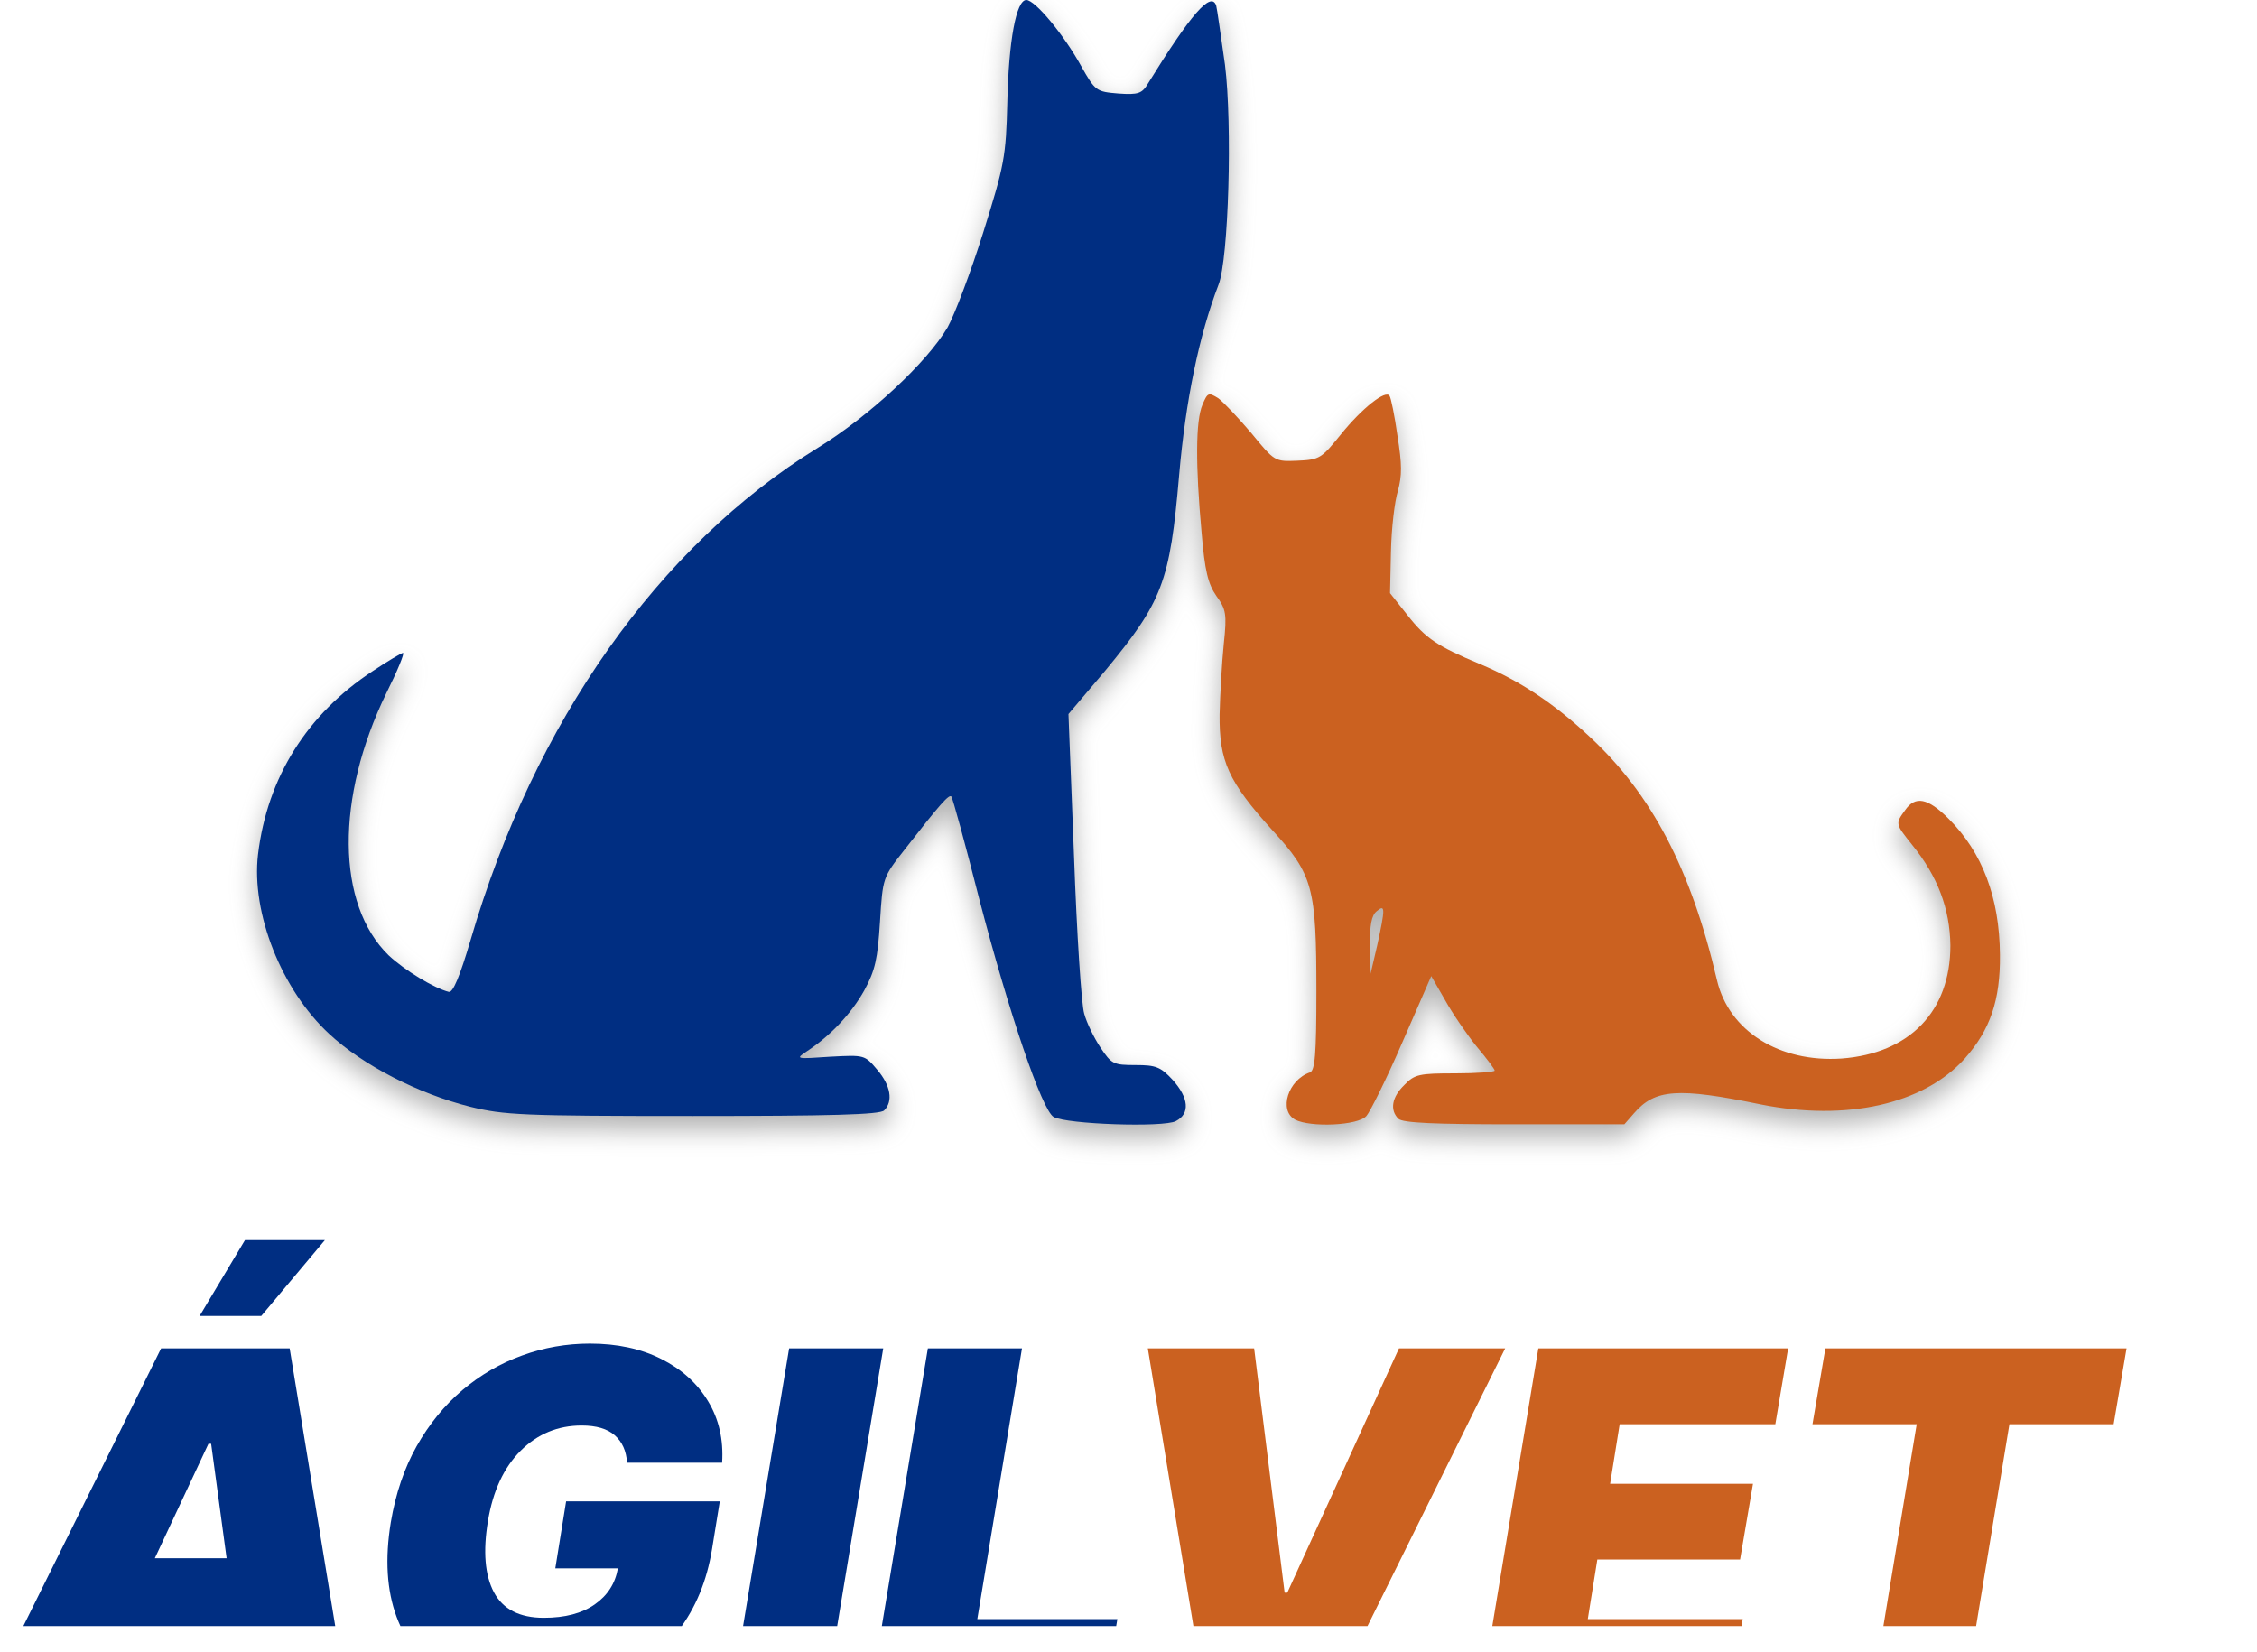
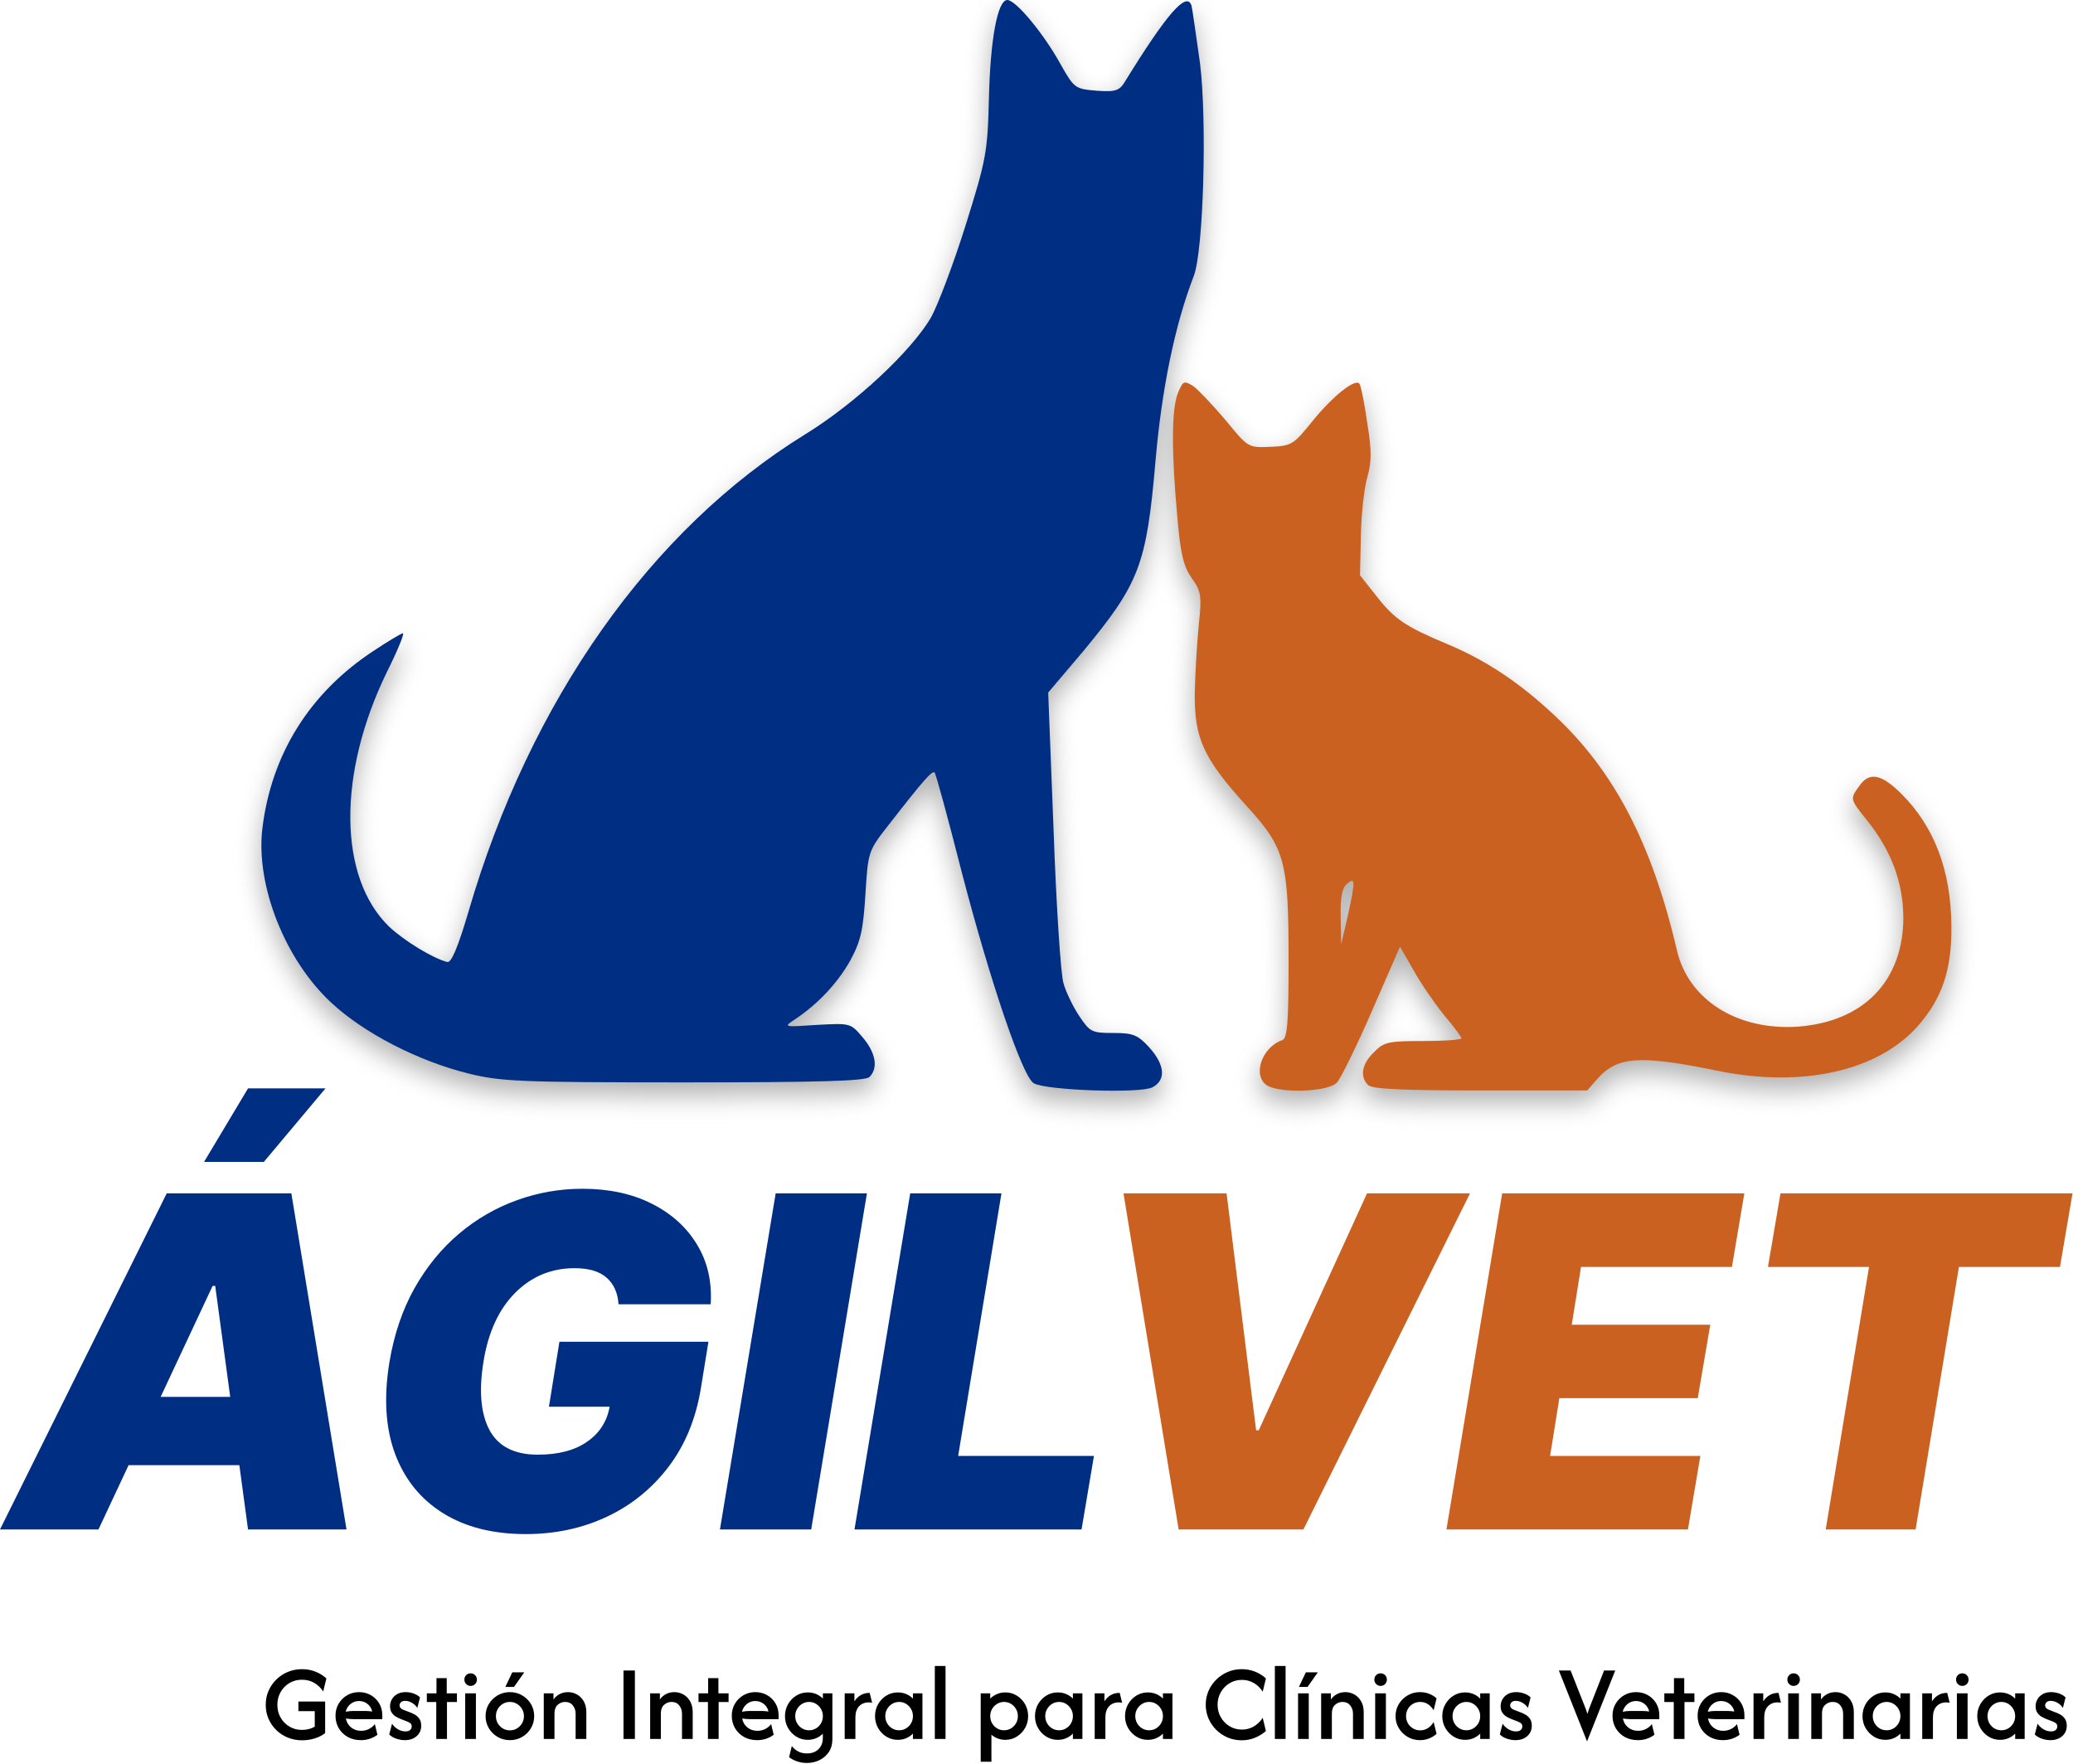
- <svg xmlns="http://www.w3.org/2000/svg" xmlns:xlink="http://www.w3.org/1999/xlink" width="360px" height="263.387px" viewBox="0 0 360 263.387" version="1.1">
+ <svg xmlns="http://www.w3.org/2000/svg" width="341px" height="290px" viewBox="0 0 341 290" version="1.1">
  <defs>
    <filter filterUnits="userSpaceOnUse" color-interpolation-filters="sRGB" id="filter_1">
      <feFlood flood-opacity="0" result="BackgroundImageFix" />
      <feColorMatrix in="SourceAlpha" type="matrix" values="0 0 0 0 0 0 0 0 0 0 0 0 0 0 0 0 0 0 128 0" />
      <feOffset dx="0" dy="2" />
      <feGaussianBlur stdDeviation="2" />
      <feColorMatrix type="matrix" values="0 0 0 0 0.392 0 0 0 0 0.392 0 0 0 0 0.392 0 0 0 0.498 0" />
      <feBlend mode="normal" in2="BackgroundImageFix" result="effect0_dropShadow" />
      <feBlend mode="normal" in="SourceGraphic" in2="effect0_dropShadow" result="shape" />
    </filter>
-     <path d="M0 0L360 0L360 81L0 81L0 0Z" id="path_1" />
-     <clipPath id="clip_1">
-       <use xlink:href="#path_1" clip-rule="evenodd" fill-rule="evenodd" />
-     </clipPath>
  </defs>
  <g id="Group">
    <g filter="url(#filter_1)">
-       <g id="Group" transform="translate(40.99994 0)">
+       <g id="Group" transform="translate(42.99994 0)">
        <path d="M152.987 0.886C153.134 1.403 153.725 5.688 154.39 10.341C155.572 19.796 154.981 41.291 153.356 45.428C150.254 53.479 148.111 63.895 147.077 75.787C145.6 92.924 144.418 95.953 135.185 107.106L129.423 113.902L130.31 136.579C130.753 148.989 131.491 160.29 131.935 161.694C132.304 163.097 133.486 165.535 134.52 167.086C136.293 169.745 136.588 169.893 140.134 169.893C143.384 169.893 144.123 170.188 146.043 172.257C148.629 175.138 148.85 177.649 146.56 178.831C144.64 179.865 129.128 179.348 127.059 178.166C125.213 177.132 119.894 161.472 115.167 143.301C112.951 134.585 110.957 127.272 110.735 127.05C110.366 126.681 108.962 128.232 103.274 135.545C99.803 139.977 99.803 139.977 99.359 147.068C98.99 152.904 98.621 154.75 96.848 158C94.78 161.694 91.456 165.239 87.615 167.751C85.842 168.933 85.99 168.933 91.382 168.563C96.922 168.268 96.922 168.268 98.916 170.632C101.058 173.143 101.502 175.655 100.024 177.132C99.359 177.797 91.53 178.018 69.517 178.018C42.334 178.018 39.38 177.871 33.987 176.541C25.714 174.473 16.85 169.893 11.532 164.944C3.924 157.927 -0.951 145.665 0.157 136.284C1.634 124.022 7.986 113.902 18.476 107.033C20.913 105.408 23.055 104.152 23.277 104.152C23.572 104.152 22.39 107.033 20.618 110.578C12.492 127.272 12.64 144.261 20.987 152.387C23.498 154.75 28.226 157.631 30.59 158.222C31.254 158.37 32.362 155.711 34.061 149.949C44.181 115.232 64.051 87.089 89.461 71.429C97.734 66.332 106.894 57.764 110.144 52.224C111.252 50.229 113.837 43.434 115.832 37.081C119.23 26.223 119.451 25.041 119.673 16.251C119.894 6.574 121.076 0 122.701 0C124.105 0 128.685 5.54 131.418 10.489C133.707 14.552 133.855 14.626 137.401 14.921C140.577 15.143 141.168 14.921 142.128 13.296C148.924 2.29 152.174 -1.477 152.987 0.886L152.987 0.886Z" id="Shape" fill="#002E82" stroke="none" />
-         <path d="M180.641 63.15C180.863 63.445 181.454 66.326 181.897 69.502C182.636 74.082 182.636 75.855 181.971 78.292C181.454 79.918 180.937 84.276 180.863 87.969L180.715 94.617L183.522 98.162C186.403 101.856 188.324 103.112 195.045 105.919C201.398 108.578 206.864 112.197 212.552 117.516C222.45 126.675 228.729 138.641 232.865 156.369C234.786 164.495 242.837 169.518 252.735 168.853C263.594 168.04 270.094 161.318 270.094 150.829C270.02 144.994 268.1 139.823 263.963 134.726C261.304 131.402 261.304 131.402 262.855 129.26C264.48 126.897 266.475 127.266 269.799 130.59C275.191 135.982 277.924 143.147 277.998 152.307C278.072 159.546 276.447 164.273 272.384 168.853C265.81 176.166 253.548 178.899 239.809 176.166C226.587 173.433 222.967 173.728 219.643 177.569L218.092 179.342L200.512 179.342C187.807 179.342 182.71 179.12 182.045 178.456C180.641 177.052 181.011 174.984 183.005 173.063C184.63 171.364 185.369 171.217 191.131 171.217C194.602 171.217 197.409 170.995 197.409 170.773C197.409 170.552 196.153 168.853 194.528 166.932C192.977 165.012 190.687 161.688 189.505 159.546L187.289 155.705L182.71 166.194C180.198 172.029 177.539 177.348 176.948 178.012C175.619 179.564 168.01 179.859 165.573 178.603C162.913 177.126 164.465 172.251 167.936 171.069C168.749 170.773 168.971 168.188 168.971 158.216C168.971 141.596 168.453 139.528 161.953 132.437C154.936 124.681 153.459 121.43 153.532 113.97C153.606 110.72 153.902 105.697 154.197 102.742C154.714 97.941 154.567 97.202 153.015 95.06C151.686 93.14 151.169 91.071 150.652 84.867C149.691 74.304 149.691 67.138 150.799 64.553C151.612 62.633 151.76 62.559 153.311 63.519C154.197 64.184 156.561 66.695 158.629 69.133C162.323 73.639 162.323 73.639 165.942 73.491C169.488 73.343 169.783 73.122 172.885 69.281C176.283 65.07 180.051 62.116 180.641 63.15L180.641 63.15ZM177.54 150.829L177.613 155.335L178.647 150.903C179.977 144.846 179.977 144.181 178.574 145.363C177.761 146.028 177.466 147.579 177.54 150.829L177.54 150.829Z" id="Shape" fill="#CB6120" fill-rule="evenodd" stroke="none" />
+         <path d="M180.641 63.15C180.863 63.445 181.454 66.326 181.897 69.502C182.636 74.082 182.636 75.855 181.971 78.292C181.454 79.917 180.937 84.275 180.863 87.969L180.715 94.617L183.522 98.162C186.403 101.856 188.324 103.111 195.045 105.918C201.398 108.578 206.864 112.197 212.552 117.515C222.45 126.675 228.729 138.641 232.865 156.369C234.786 164.495 242.837 169.518 252.735 168.853C263.594 168.04 270.094 161.318 270.094 150.829C270.02 144.994 268.1 139.823 263.963 134.726C261.304 131.402 261.304 131.402 262.855 129.26C264.48 126.897 266.475 127.266 269.799 130.59C275.191 135.982 277.924 143.147 277.998 152.307C278.072 159.546 276.447 164.273 272.384 168.853C265.81 176.166 253.548 178.899 239.809 176.166C226.587 173.432 222.967 173.728 219.643 177.569L218.092 179.342L200.512 179.342C187.807 179.342 182.71 179.12 182.045 178.455C180.641 177.052 181.011 174.984 183.005 173.063C184.63 171.364 185.369 171.216 191.131 171.216C194.602 171.216 197.409 170.995 197.409 170.773C197.409 170.552 196.153 168.853 194.528 166.932C192.977 165.012 190.687 161.688 189.505 159.546L187.289 155.705L182.71 166.194C180.198 172.029 177.539 177.347 176.948 178.012C175.619 179.563 168.01 179.859 165.573 178.603C162.913 177.126 164.465 172.251 167.936 171.069C168.749 170.773 168.971 168.188 168.971 158.216C168.971 141.596 168.453 139.528 161.953 132.437C154.936 124.681 153.459 121.43 153.532 113.97C153.606 110.72 153.902 105.697 154.197 102.742C154.714 97.941 154.567 97.202 153.015 95.06C151.686 93.139 151.169 91.071 150.652 84.866C149.691 74.303 149.691 67.138 150.799 64.553C151.612 62.633 151.76 62.559 153.311 63.519C154.197 64.184 156.561 66.695 158.629 69.133C162.323 73.639 162.323 73.639 165.942 73.491C169.488 73.343 169.783 73.122 172.885 69.281C176.283 65.07 180.051 62.115 180.641 63.15L180.641 63.15ZM177.54 150.829L177.613 155.335L178.647 150.903C179.977 144.846 179.977 144.181 178.574 145.363C177.761 146.028 177.466 147.579 177.54 150.829L177.54 150.829Z" id="Shape" fill="#CB6120" fill-rule="evenodd" stroke="none" />
      </g>
    </g>
-     <g id="ÁGILVET" clip-path="url(#clip_1)" transform="translate(0 178.3866)">
-       <g transform="translate(0, 18.35227)" id="ÁGIL-VET" fill="#002E82">
-         <path d="M14.473 73.625L-1.726 73.625L25.698 18.351L46.201 18.351L55.274 73.625L39.076 73.625L37.648 63.049L19.427 63.049L14.473 73.625ZM24.696 51.823L36.145 51.823L33.677 33.565L33.25 33.565L24.696 51.823ZM31.84 13.174L39.076 1.076L51.823 1.076L41.674 13.174L31.84 13.174ZM100.02 36.59Q99.834 33.77 98.053 32.211Q96.29 30.652 92.784 30.652Q87.087 30.652 83.042 34.679Q79.016 38.705 77.829 45.886Q76.622 53.159 78.775 57.241Q80.946 61.323 86.735 61.323Q91.819 61.323 94.862 59.19Q97.923 57.056 98.554 53.438L88.572 53.438L90.297 42.75L114.808 42.75L113.565 50.413Q112.322 57.965 108.24 63.327Q104.158 68.689 98.072 71.547Q92.004 74.386 84.749 74.386Q76.697 74.386 71.167 70.953Q65.638 67.52 63.263 61.193Q60.907 54.848 62.335 46.09Q63.486 39.243 66.454 33.955Q69.442 28.667 73.746 25.012Q78.07 21.356 83.284 19.482Q88.497 17.59 94.082 17.59Q100.614 17.59 105.475 20.039Q110.355 22.488 112.934 26.774Q115.532 31.042 115.179 36.59L100.02 36.59ZM140.879 18.351L131.713 73.625L116.702 73.625L125.868 18.351L140.879 18.351ZM138.833 73.625L147.999 18.351L163.01 18.351L155.885 61.527L178.225 61.527L176.184 73.625L138.833 73.625Z" />
-       </g>
-       <g transform="translate(175.642, 18.35227)" id="ÁGIL-VET" fill="#CB6120">
-         <path d="M24.399 18.351L29.261 57.315L29.688 57.315L47.5 18.351L64.44 18.351L37.035 73.625L16.514 73.625L7.44 18.351L24.399 18.351ZM60.566 73.625L69.732 18.351L109.569 18.351L107.528 30.448L82.702 30.448L81.18 39.948L103.965 39.948L101.906 52.027L79.139 52.027L77.618 61.527L102.332 61.527L100.291 73.625L60.566 73.625ZM113.453 30.448L115.513 18.351L163.551 18.351L161.492 30.448L144.867 30.448L137.742 73.625L122.953 73.625L130.078 30.448L113.453 30.448Z" />
+     <g id="ÁGILVET" transform="translate(0 179)">
+       <path d="M16.198 72.549L0 72.549L27.424 17.274L47.927 17.274L57 72.549L40.802 72.549L39.373 61.973L21.152 61.973L16.198 72.549L16.198 72.549ZM26.422 50.747L37.87 50.747L35.402 32.489L34.976 32.489L26.422 50.747L26.422 50.747ZM33.565 12.098L40.802 0L53.549 0L43.399 12.098L33.565 12.098L33.565 12.098ZM101.746 35.514C101.622 33.633 100.966 32.174 99.779 31.135C98.604 30.096 96.847 29.576 94.509 29.576C90.712 29.576 87.465 30.918 84.768 33.602C82.084 36.287 80.346 40.023 79.554 44.809C78.75 49.658 79.066 53.444 80.5 56.165C81.948 58.886 84.601 60.247 88.46 60.247C91.85 60.247 94.559 59.536 96.587 58.113C98.628 56.691 99.859 54.773 100.28 52.361L90.297 52.361L92.023 41.674L116.534 41.674L115.291 49.337C114.462 54.371 112.687 58.676 109.966 62.251C107.244 65.826 103.855 68.566 99.797 70.471C95.752 72.363 91.312 73.309 86.475 73.309C81.106 73.309 76.579 72.165 72.893 69.877C69.207 67.588 66.572 64.335 64.989 60.117C63.418 55.887 63.108 50.852 64.061 45.014C64.828 40.449 66.201 36.404 68.18 32.879C70.172 29.354 72.602 26.372 75.472 23.936C78.354 21.499 81.533 19.656 85.009 18.406C88.485 17.145 92.085 16.514 95.808 16.514C100.162 16.514 103.96 17.33 107.201 18.963C110.454 20.596 112.94 22.841 114.66 25.698C116.392 28.543 117.14 31.815 116.905 35.514L101.746 35.514L101.746 35.514ZM142.605 17.274L133.439 72.549L118.428 72.549L127.594 17.274L142.605 17.274L142.605 17.274ZM140.559 72.549L149.725 17.274L164.736 17.274L157.611 60.451L179.951 60.451L177.91 72.549L140.559 72.549L140.559 72.549Z" id="ÁGIL-VET" fill="#002E82" fill-rule="evenodd" stroke="none" />
+       <path d="M201.767 17.274L206.628 56.239L207.055 56.239L224.868 17.274L241.808 17.274L214.403 72.549L193.881 72.549L184.808 17.274L201.767 17.274L201.767 17.274ZM237.934 72.549L247.1 17.274L286.937 17.274L284.896 29.372L260.069 29.372L258.548 38.872L281.333 38.872L279.274 50.951L256.507 50.951L254.985 60.451L279.7 60.451L277.659 72.549L237.934 72.549L237.934 72.549ZM290.821 29.372L292.881 17.274L340.919 17.274L338.86 29.372L322.235 29.372L315.11 72.549L300.321 72.549L307.446 29.372L290.821 29.372L290.821 29.372Z" id="ÁGIL-VET#1" fill="#CB6120" fill-rule="evenodd" stroke="none" />
+     </g>
+     <g id="Gestión-Integral-para-Clínicas" transform="translate(43 262)">
+       <g transform="translate(0, 6)" id="Gestión-Integral-para-Clínicas-Veterinarias">
+         <path d="M6.688 18.224Q5.436 18.224 4.346 17.78Q3.261 17.336 2.443 16.537Q1.626 15.737 1.169 14.682Q0.712 13.623 0.712 12.388Q0.712 11.149 1.173 10.09Q1.639 9.026 2.457 8.227Q3.274 7.427 4.346 6.979Q5.423 6.526 6.675 6.526Q7.849 6.526 8.873 6.926Q9.901 7.326 10.688 8.051L10.165 10.2Q9.637 9.352 8.736 8.807Q7.835 8.262 6.675 8.262Q5.524 8.262 4.61 8.807Q3.7 9.352 3.16 10.288Q2.624 11.224 2.624 12.388Q2.624 13.548 3.155 14.48Q3.687 15.412 4.605 15.965Q5.524 16.515 6.662 16.515Q7.273 16.515 7.805 16.378Q8.336 16.238 8.776 15.987L8.776 13.425L6.086 13.425L6.086 11.852L10.485 11.852L10.485 17.051Q9.725 17.627 8.741 17.925Q7.761 18.224 6.688 18.224ZM16.375 18.202Q15.149 18.202 14.205 17.679Q13.264 17.152 12.724 16.238Q12.188 15.324 12.188 14.177Q12.188 13.074 12.706 12.199Q13.225 11.325 14.104 10.815Q14.987 10.301 16.064 10.301Q17.136 10.301 18.006 10.802Q18.876 11.298 19.381 12.155Q19.887 13.012 19.887 14.102L19.887 14.748L15.149 14.748Q14.837 14.748 14.525 14.717Q14.213 14.687 13.901 14.638Q14.051 15.513 14.732 16.088Q15.413 16.664 16.402 16.664Q17.114 16.664 17.707 16.356Q18.3 16.049 18.661 15.561L19.087 17.314Q18.538 17.736 17.834 17.969Q17.136 18.202 16.375 18.202ZM13.862 13.526Q14.512 13.399 15.149 13.399L17.061 13.399Q17.373 13.399 17.659 13.425Q17.949 13.452 18.226 13.487Q18.05 12.713 17.448 12.239Q16.85 11.764 16.05 11.764Q15.251 11.764 14.648 12.265Q14.051 12.762 13.862 13.526ZM23.587 18.202Q22.924 18.202 22.203 17.965Q21.487 17.723 21.025 17.262L21.487 15.499Q21.838 16.036 22.436 16.4Q23.038 16.761 23.689 16.761Q24.225 16.761 24.475 16.523Q24.726 16.286 24.726 15.952Q24.726 15.561 24.462 15.39Q24.198 15.214 23.961 15.126L22.924 14.726Q22.612 14.599 22.194 14.374Q21.777 14.15 21.469 13.724Q21.162 13.298 21.162 12.612Q21.162 11.988 21.469 11.465Q21.777 10.938 22.344 10.622Q22.911 10.301 23.71 10.301Q24.4 10.301 25.055 10.538Q25.714 10.775 26.088 11.175L25.648 12.898Q25.288 12.349 24.743 12.045Q24.198 11.738 23.662 11.738Q23.201 11.738 22.963 11.962Q22.726 12.186 22.726 12.476Q22.726 12.713 22.889 12.907Q23.051 13.1 23.412 13.236L24.4 13.614Q24.752 13.737 25.196 13.975Q25.64 14.212 25.96 14.651Q26.286 15.086 26.286 15.838Q26.286 16.888 25.53 17.547Q24.774 18.202 23.587 18.202ZM28.765 18L28.765 11.927L27.213 11.927L27.213 10.498L28.8 10.498L28.8 7.998L30.487 7.998L30.487 10.498L32.162 10.498L32.162 11.927L30.527 11.927L30.527 18L28.765 18ZM33.524 18L33.524 10.498L35.286 10.498L35.286 18L33.524 18ZM34.412 9.277Q33.985 9.277 33.687 8.978Q33.388 8.675 33.388 8.249Q33.388 7.8 33.687 7.506Q33.985 7.211 34.412 7.211Q34.86 7.211 35.154 7.515Q35.449 7.813 35.449 8.249Q35.449 8.675 35.15 8.978Q34.851 9.277 34.412 9.277ZM40.874 18.202Q39.775 18.202 38.861 17.67Q37.952 17.139 37.411 16.238Q36.875 15.337 36.875 14.252Q36.875 13.148 37.411 12.256Q37.952 11.364 38.861 10.832Q39.775 10.301 40.874 10.301Q41.986 10.301 42.891 10.832Q43.801 11.364 44.337 12.256Q44.873 13.148 44.873 14.252Q44.873 15.337 44.337 16.238Q43.801 17.139 42.891 17.67Q41.986 18.202 40.874 18.202ZM40.874 16.589Q41.524 16.589 42.043 16.273Q42.562 15.952 42.873 15.429Q43.185 14.902 43.185 14.252Q43.185 13.601 42.873 13.078Q42.562 12.551 42.034 12.234Q41.511 11.914 40.874 11.914Q40.237 11.914 39.709 12.234Q39.187 12.551 38.879 13.078Q38.576 13.601 38.576 14.252Q38.576 14.902 38.879 15.429Q39.187 15.952 39.705 16.273Q40.224 16.589 40.874 16.589ZM40.127 9.448L41.265 7.049L43.238 7.049L41.551 9.448L40.127 9.448ZM46.448 18L46.448 10.498L48.048 10.498L48.048 11.514Q48.461 10.925 49.081 10.613Q49.7 10.301 50.425 10.301Q51.225 10.301 51.911 10.688Q52.601 11.074 53.023 11.812Q53.449 12.551 53.449 13.601L53.449 18L51.687 18L51.687 13.838Q51.687 13.074 51.234 12.494Q50.786 11.914 49.951 11.914Q49.274 11.914 48.742 12.388Q48.21 12.863 48.21 13.799L48.21 18L46.448 18ZM59.561 18L59.561 6.75L61.438 6.75L61.438 18L59.561 18ZM63.948 18L63.948 10.498L65.548 10.498L65.548 11.514Q65.961 10.925 66.581 10.613Q67.2 10.301 67.925 10.301Q68.725 10.301 69.411 10.688Q70.101 11.074 70.522 11.812Q70.949 12.551 70.949 13.601L70.949 18L69.186 18L69.186 13.838Q69.186 13.074 68.734 12.494Q68.286 11.914 67.451 11.914Q66.774 11.914 66.242 12.388Q65.71 12.863 65.71 13.799L65.71 18L63.948 18ZM73.452 18L73.452 11.927L71.901 11.927L71.901 10.498L73.487 10.498L73.487 7.998L75.175 7.998L75.175 10.498L76.849 10.498L76.849 11.927L75.214 11.927L75.214 18L73.452 18ZM81.563 18.202Q80.337 18.202 79.392 17.679Q78.452 17.152 77.911 16.238Q77.375 15.324 77.375 14.177Q77.375 13.074 77.894 12.199Q78.412 11.325 79.291 10.815Q80.174 10.301 81.251 10.301Q82.323 10.301 83.193 10.802Q84.064 11.298 84.569 12.155Q85.074 13.012 85.074 14.102L85.074 14.748L80.337 14.748Q80.025 14.748 79.713 14.717Q79.401 14.687 79.089 14.638Q79.238 15.513 79.919 16.088Q80.601 16.664 81.589 16.664Q82.301 16.664 82.894 16.356Q83.488 16.049 83.848 15.561L84.274 17.314Q83.725 17.736 83.022 17.969Q82.323 18.202 81.563 18.202ZM79.049 13.526Q79.7 13.399 80.337 13.399L82.249 13.399Q82.561 13.399 82.846 13.425Q83.136 13.452 83.413 13.487Q83.237 12.713 82.635 12.239Q82.038 11.764 81.238 11.764Q80.438 11.764 79.836 12.265Q79.238 12.762 79.049 13.526ZM89.737 21.951Q88.863 21.951 88.111 21.691Q87.364 21.436 86.802 21.002L87.25 19.165Q87.637 19.701 88.274 20.044Q88.911 20.386 89.724 20.386Q90.937 20.386 91.644 19.679Q92.352 18.976 92.352 17.851L92.352 17.139Q91.886 17.6 91.249 17.877Q90.612 18.149 89.874 18.149Q88.836 18.149 87.984 17.618Q87.136 17.086 86.63 16.207Q86.125 15.324 86.125 14.252Q86.125 13.175 86.63 12.287Q87.136 11.399 87.984 10.877Q88.836 10.349 89.874 10.349Q90.625 10.349 91.262 10.622Q91.899 10.89 92.361 11.373L92.361 10.498L93.925 10.498L93.925 18.048Q93.925 19.274 93.341 20.149Q92.761 21.023 91.798 21.485Q90.836 21.951 89.737 21.951ZM90.089 16.576Q90.726 16.576 91.236 16.264Q91.75 15.952 92.053 15.429Q92.361 14.902 92.361 14.252Q92.361 13.601 92.053 13.078Q91.75 12.551 91.236 12.234Q90.726 11.914 90.089 11.914Q89.46 11.914 88.942 12.234Q88.423 12.551 88.116 13.078Q87.812 13.601 87.812 14.252Q87.812 14.889 88.116 15.42Q88.423 15.952 88.938 16.264Q89.452 16.576 90.089 16.576ZM95.948 18L95.948 10.498L97.548 10.498L97.548 11.826Q97.952 11.175 98.576 10.802Q99.2 10.424 100.062 10.424L100.461 12.063Q100.224 11.988 99.925 11.988Q98.923 11.988 98.317 12.626Q97.71 13.263 97.71 14.449L97.71 18L95.948 18ZM104.686 18.149Q103.649 18.149 102.796 17.618Q101.948 17.086 101.443 16.207Q100.938 15.324 100.938 14.252Q100.938 13.175 101.443 12.287Q101.948 11.399 102.796 10.877Q103.649 10.349 104.686 10.349Q105.438 10.349 106.075 10.622Q106.712 10.89 107.173 11.373L107.173 10.498L108.738 10.498L108.738 18L107.173 18L107.173 17.125Q106.712 17.6 106.075 17.877Q105.438 18.149 104.686 18.149ZM104.901 16.576Q105.539 16.576 106.048 16.264Q106.562 15.952 106.866 15.429Q107.173 14.902 107.173 14.252Q107.173 13.601 106.866 13.078Q106.562 12.551 106.048 12.234Q105.539 11.914 104.901 11.914Q104.273 11.914 103.754 12.234Q103.236 12.551 102.928 13.078Q102.625 13.601 102.625 14.252Q102.625 14.889 102.928 15.42Q103.236 15.952 103.75 16.264Q104.264 16.576 104.901 16.576ZM110.774 18L110.774 5.999L112.536 5.999L112.536 18L110.774 18ZM118.323 21.748L118.323 10.498L119.888 10.498L119.888 11.364Q120.362 10.89 121 10.622Q121.637 10.349 122.375 10.349Q123.412 10.349 124.26 10.877Q125.113 11.399 125.618 12.287Q126.124 13.175 126.124 14.252Q126.124 15.324 125.618 16.207Q125.113 17.086 124.26 17.618Q123.412 18.149 122.375 18.149Q121.711 18.149 121.131 17.925Q120.551 17.701 120.085 17.314L120.085 21.748L118.323 21.748ZM122.164 16.576Q122.801 16.576 123.311 16.264Q123.825 15.952 124.128 15.429Q124.436 14.902 124.436 14.252Q124.436 13.601 124.128 13.078Q123.825 12.551 123.311 12.234Q122.801 11.914 122.164 11.914Q121.536 11.914 121.017 12.234Q120.499 12.551 120.191 13.078Q119.888 13.601 119.888 14.252Q119.888 14.889 120.191 15.42Q120.499 15.952 121.013 16.264Q121.527 16.576 122.164 16.576ZM130.999 18.149Q129.961 18.149 129.109 17.618Q128.261 17.086 127.755 16.207Q127.25 15.324 127.25 14.252Q127.25 13.175 127.755 12.287Q128.261 11.399 129.109 10.877Q129.961 10.349 130.999 10.349Q131.75 10.349 132.387 10.622Q133.024 10.89 133.486 11.373L133.486 10.498L135.05 10.498L135.05 18L133.486 18L133.486 17.125Q133.024 17.6 132.387 17.877Q131.75 18.149 130.999 18.149ZM131.214 16.576Q131.851 16.576 132.361 16.264Q132.875 15.952 133.178 15.429Q133.486 14.902 133.486 14.252Q133.486 13.601 133.178 13.078Q132.875 12.551 132.361 12.234Q131.851 11.914 131.214 11.914Q130.585 11.914 130.067 12.234Q129.548 12.551 129.241 13.078Q128.938 13.601 128.938 14.252Q128.938 14.889 129.241 15.42Q129.548 15.952 130.062 16.264Q130.577 16.576 131.214 16.576ZM137.073 18L137.073 10.498L138.673 10.498L138.673 11.826Q139.077 11.175 139.701 10.802Q140.325 10.424 141.187 10.424L141.586 12.063Q141.349 11.988 141.05 11.988Q140.048 11.988 139.442 12.626Q138.835 13.263 138.835 14.449L138.835 18L137.073 18ZM145.811 18.149Q144.774 18.149 143.921 17.618Q143.073 17.086 142.568 16.207Q142.062 15.324 142.062 14.252Q142.062 13.175 142.568 12.287Q143.073 11.399 143.921 10.877Q144.774 10.349 145.811 10.349Q146.562 10.349 147.2 10.622Q147.837 10.89 148.298 11.373L148.298 10.498L149.863 10.498L149.863 18L148.298 18L148.298 17.125Q147.837 17.6 147.2 17.877Q146.562 18.149 145.811 18.149ZM146.026 16.576Q146.664 16.576 147.173 16.264Q147.688 15.952 147.991 15.429Q148.298 14.902 148.298 14.252Q148.298 13.601 147.991 13.078Q147.688 12.551 147.173 12.234Q146.664 11.914 146.026 11.914Q145.398 11.914 144.879 12.234Q144.361 12.551 144.053 13.078Q143.75 13.601 143.75 14.252Q143.75 14.889 144.053 15.42Q144.361 15.952 144.875 16.264Q145.389 16.576 146.026 16.576ZM161.252 18.224Q160.026 18.224 158.954 17.771Q157.886 17.314 157.073 16.515Q156.264 15.71 155.798 14.651Q155.337 13.588 155.337 12.375Q155.337 11.162 155.798 10.103Q156.264 9.04 157.073 8.24Q157.886 7.436 158.954 6.983Q160.026 6.526 161.252 6.526Q162.412 6.526 163.432 6.926Q164.451 7.326 165.238 8.051L164.71 10.226Q164.188 9.374 163.3 8.833Q162.412 8.288 161.287 8.288Q160.162 8.288 159.257 8.837Q158.352 9.387 157.82 10.314Q157.288 11.237 157.288 12.375Q157.288 13.5 157.82 14.432Q158.352 15.363 159.257 15.913Q160.162 16.462 161.287 16.462Q162.412 16.462 163.3 15.913Q164.188 15.363 164.71 14.524L165.238 16.699Q164.438 17.398 163.423 17.811Q162.412 18.224 161.252 18.224ZM166.711 18L166.711 5.999L168.474 5.999L168.474 18L166.711 18ZM170.524 18L170.524 10.498L172.286 10.498L172.286 18L170.524 18ZM170.665 9.448L171.803 7.049L173.776 7.049L172.088 9.448L170.665 9.448ZM174.323 18L174.323 10.498L175.923 10.498L175.923 11.514Q176.336 10.925 176.956 10.613Q177.575 10.301 178.3 10.301Q179.1 10.301 179.786 10.688Q180.476 11.074 180.897 11.812Q181.324 12.551 181.324 13.601L181.324 18L179.562 18L179.562 13.838Q179.562 13.074 179.109 12.494Q178.661 11.914 177.826 11.914Q177.149 11.914 176.617 12.388Q176.085 12.863 176.085 13.799L176.085 18L174.323 18ZM183.211 18L183.211 10.498L184.974 10.498L184.974 18L183.211 18ZM184.099 9.277Q183.673 9.277 183.374 8.978Q183.075 8.675 183.075 8.249Q183.075 7.8 183.374 7.506Q183.673 7.211 184.099 7.211Q184.547 7.211 184.842 7.515Q185.136 7.813 185.136 8.249Q185.136 8.675 184.837 8.978Q184.539 9.277 184.099 9.277ZM190.575 18.202Q189.476 18.202 188.562 17.67Q187.648 17.139 187.103 16.238Q186.562 15.337 186.562 14.252Q186.562 13.148 187.103 12.256Q187.648 11.364 188.562 10.832Q189.476 10.301 190.575 10.301Q191.375 10.301 192.073 10.569Q192.776 10.837 193.312 11.325L192.825 13.289Q192.513 12.713 191.937 12.313Q191.361 11.914 190.614 11.914Q189.964 11.914 189.432 12.226Q188.9 12.538 188.593 13.069Q188.29 13.601 188.29 14.252Q188.29 14.889 188.593 15.42Q188.9 15.952 189.432 16.273Q189.964 16.589 190.614 16.589Q191.361 16.589 191.937 16.189Q192.513 15.79 192.825 15.214L193.312 17.161Q192.776 17.648 192.073 17.925Q191.375 18.202 190.575 18.202ZM197.999 18.149Q196.961 18.149 196.109 17.618Q195.261 17.086 194.755 16.207Q194.25 15.324 194.25 14.252Q194.25 13.175 194.755 12.287Q195.261 11.399 196.109 10.877Q196.961 10.349 197.999 10.349Q198.75 10.349 199.387 10.622Q200.024 10.89 200.486 11.373L200.486 10.498L202.05 10.498L202.05 18L200.486 18L200.486 17.125Q200.024 17.6 199.387 17.877Q198.75 18.149 197.999 18.149ZM198.214 16.576Q198.851 16.576 199.361 16.264Q199.875 15.952 200.178 15.429Q200.486 14.902 200.486 14.252Q200.486 13.601 200.178 13.078Q199.875 12.551 199.361 12.234Q198.851 11.914 198.214 11.914Q197.585 11.914 197.067 12.234Q196.548 12.551 196.241 13.078Q195.938 13.601 195.938 14.252Q195.938 14.889 196.241 15.42Q196.548 15.952 197.062 16.264Q197.577 16.576 198.214 16.576ZM206.275 18.202Q205.611 18.202 204.891 17.965Q204.174 17.723 203.713 17.262L204.174 15.499Q204.526 16.036 205.124 16.4Q205.726 16.761 206.376 16.761Q206.912 16.761 207.163 16.523Q207.413 16.286 207.413 15.952Q207.413 15.561 207.149 15.39Q206.886 15.214 206.648 15.126L205.611 14.726Q205.299 14.599 204.882 14.374Q204.464 14.15 204.157 13.724Q203.849 13.298 203.849 12.612Q203.849 11.988 204.157 11.465Q204.464 10.938 205.031 10.622Q205.598 10.301 206.398 10.301Q207.088 10.301 207.743 10.538Q208.402 10.775 208.775 11.175L208.336 12.898Q207.976 12.349 207.431 12.045Q206.886 11.738 206.35 11.738Q205.888 11.738 205.651 11.962Q205.414 12.186 205.414 12.476Q205.414 12.713 205.576 12.907Q205.739 13.1 206.099 13.236L207.088 13.614Q207.439 13.737 207.883 13.975Q208.327 14.212 208.648 14.651Q208.973 15.086 208.973 15.838Q208.973 16.888 208.217 17.547Q207.461 18.202 206.275 18.202ZM218.05 18.373L213.427 6.75L215.36 6.75L217.61 12.45Q217.751 12.801 217.874 13.131Q218.001 13.46 218.125 13.887Q218.239 13.474 218.362 13.148Q218.489 12.823 218.625 12.45L220.862 6.75L222.699 6.75L218.076 18.373L218.05 18.373ZM226.438 18.202Q225.212 18.202 224.267 17.679Q223.327 17.152 222.786 16.238Q222.25 15.324 222.25 14.177Q222.25 13.074 222.769 12.199Q223.287 11.325 224.166 10.815Q225.049 10.301 226.126 10.301Q227.198 10.301 228.068 10.802Q228.938 11.298 229.444 12.155Q229.949 13.012 229.949 14.102L229.949 14.748L225.212 14.748Q224.9 14.748 224.588 14.717Q224.276 14.687 223.964 14.638Q224.113 15.513 224.794 16.088Q225.476 16.664 226.464 16.664Q227.176 16.664 227.77 16.356Q228.363 16.049 228.723 15.561L229.149 17.314Q228.6 17.736 227.897 17.969Q227.198 18.202 226.438 18.202ZM223.924 13.526Q224.575 13.399 225.212 13.399L227.124 13.399Q227.436 13.399 227.721 13.425Q228.011 13.452 228.288 13.487Q228.112 12.713 227.51 12.239Q226.913 11.764 226.113 11.764Q225.313 11.764 224.711 12.265Q224.113 12.762 223.924 13.526ZM232.327 18L232.327 11.927L230.776 11.927L230.776 10.498L232.362 10.498L232.362 7.998L234.05 7.998L234.05 10.498L235.724 10.498L235.724 11.927L234.089 11.927L234.089 18L232.327 18ZM240.438 18.202Q239.212 18.202 238.267 17.679Q237.327 17.152 236.786 16.238Q236.25 15.324 236.25 14.177Q236.25 13.074 236.769 12.199Q237.287 11.325 238.166 10.815Q239.049 10.301 240.126 10.301Q241.198 10.301 242.068 10.802Q242.938 11.298 243.444 12.155Q243.949 13.012 243.949 14.102L243.949 14.748L239.212 14.748Q238.9 14.748 238.588 14.717Q238.276 14.687 237.964 14.638Q238.113 15.513 238.794 16.088Q239.476 16.664 240.464 16.664Q241.176 16.664 241.77 16.356Q242.363 16.049 242.723 15.561L243.149 17.314Q242.6 17.736 241.897 17.969Q241.198 18.202 240.438 18.202ZM237.924 13.526Q238.575 13.399 239.212 13.399L241.124 13.399Q241.436 13.399 241.721 13.425Q242.011 13.452 242.288 13.487Q242.112 12.713 241.51 12.239Q240.913 11.764 240.113 11.764Q239.313 11.764 238.711 12.265Q238.113 12.762 237.924 13.526ZM245.448 18L245.448 10.498L247.048 10.498L247.048 11.826Q247.452 11.175 248.076 10.802Q248.7 10.424 249.562 10.424L249.961 12.063Q249.724 11.988 249.425 11.988Q248.423 11.988 247.817 12.626Q247.21 13.263 247.21 14.449L247.21 18L245.448 18ZM251.149 18L251.149 10.498L252.911 10.498L252.911 18L251.149 18ZM252.037 9.277Q251.61 9.277 251.312 8.978Q251.013 8.675 251.013 8.249Q251.013 7.8 251.312 7.506Q251.61 7.211 252.037 7.211Q252.485 7.211 252.779 7.515Q253.074 7.813 253.074 8.249Q253.074 8.675 252.775 8.978Q252.476 9.277 252.037 9.277ZM254.948 18L254.948 10.498L256.548 10.498L256.548 11.514Q256.961 10.925 257.581 10.613Q258.2 10.301 258.925 10.301Q259.725 10.301 260.411 10.688Q261.101 11.074 261.522 11.812Q261.949 12.551 261.949 13.601L261.949 18L260.187 18L260.187 13.838Q260.187 13.074 259.734 12.494Q259.286 11.914 258.451 11.914Q257.774 11.914 257.242 12.388Q256.71 12.863 256.71 13.799L256.71 18L254.948 18ZM267.124 18.149Q266.086 18.149 265.234 17.618Q264.386 17.086 263.88 16.207Q263.375 15.324 263.375 14.252Q263.375 13.175 263.88 12.287Q264.386 11.399 265.234 10.877Q266.086 10.349 267.124 10.349Q267.875 10.349 268.512 10.622Q269.149 10.89 269.611 11.373L269.611 10.498L271.175 10.498L271.175 18L269.611 18L269.611 17.125Q269.149 17.6 268.512 17.877Q267.875 18.149 267.124 18.149ZM267.339 16.576Q267.976 16.576 268.486 16.264Q269 15.952 269.303 15.429Q269.611 14.902 269.611 14.252Q269.611 13.601 269.303 13.078Q269 12.551 268.486 12.234Q267.976 11.914 267.339 11.914Q266.71 11.914 266.192 12.234Q265.673 12.551 265.366 13.078Q265.062 13.601 265.062 14.252Q265.062 14.889 265.366 15.42Q265.673 15.952 266.188 16.264Q266.702 16.576 267.339 16.576ZM273.198 18L273.198 10.498L274.798 10.498L274.798 11.826Q275.202 11.175 275.826 10.802Q276.45 10.424 277.312 10.424L277.711 12.063Q277.474 11.988 277.175 11.988Q276.173 11.988 275.567 12.626Q274.96 13.263 274.96 14.449L274.96 18L273.198 18ZM278.899 18L278.899 10.498L280.661 10.498L280.661 18L278.899 18ZM279.787 9.277Q279.36 9.277 279.062 8.978Q278.763 8.675 278.763 8.249Q278.763 7.8 279.062 7.506Q279.36 7.211 279.787 7.211Q280.235 7.211 280.529 7.515Q280.824 7.813 280.824 8.249Q280.824 8.675 280.525 8.978Q280.226 9.277 279.787 9.277ZM285.999 18.149Q284.961 18.149 284.109 17.618Q283.261 17.086 282.755 16.207Q282.25 15.324 282.25 14.252Q282.25 13.175 282.755 12.287Q283.261 11.399 284.109 10.877Q284.961 10.349 285.999 10.349Q286.75 10.349 287.387 10.622Q288.024 10.89 288.486 11.373L288.486 10.498L290.05 10.498L290.05 18L288.486 18L288.486 17.125Q288.024 17.6 287.387 17.877Q286.75 18.149 285.999 18.149ZM286.214 16.576Q286.851 16.576 287.361 16.264Q287.875 15.952 288.178 15.429Q288.486 14.902 288.486 14.252Q288.486 13.601 288.178 13.078Q287.875 12.551 287.361 12.234Q286.851 11.914 286.214 11.914Q285.585 11.914 285.067 12.234Q284.548 12.551 284.241 13.078Q283.938 13.601 283.938 14.252Q283.938 14.889 284.241 15.42Q284.548 15.952 285.062 16.264Q285.577 16.576 286.214 16.576ZM294.275 18.202Q293.611 18.202 292.891 17.965Q292.174 17.723 291.713 17.262L292.174 15.499Q292.526 16.036 293.124 16.4Q293.726 16.761 294.376 16.761Q294.912 16.761 295.163 16.523Q295.413 16.286 295.413 15.952Q295.413 15.561 295.149 15.39Q294.886 15.214 294.648 15.126L293.611 14.726Q293.299 14.599 292.882 14.374Q292.464 14.15 292.157 13.724Q291.849 13.298 291.849 12.612Q291.849 11.988 292.157 11.465Q292.464 10.938 293.031 10.622Q293.598 10.301 294.398 10.301Q295.088 10.301 295.743 10.538Q296.402 10.775 296.775 11.175L296.336 12.898Q295.976 12.349 295.431 12.045Q294.886 11.738 294.35 11.738Q293.888 11.738 293.651 11.962Q293.414 12.186 293.414 12.476Q293.414 12.713 293.576 12.907Q293.739 13.1 294.099 13.236L295.088 13.614Q295.439 13.737 295.883 13.975Q296.327 14.212 296.648 14.651Q296.973 15.086 296.973 15.838Q296.973 16.888 296.217 17.547Q295.461 18.202 294.275 18.202Z" />
      </g>
    </g>
  </g>
</svg>
